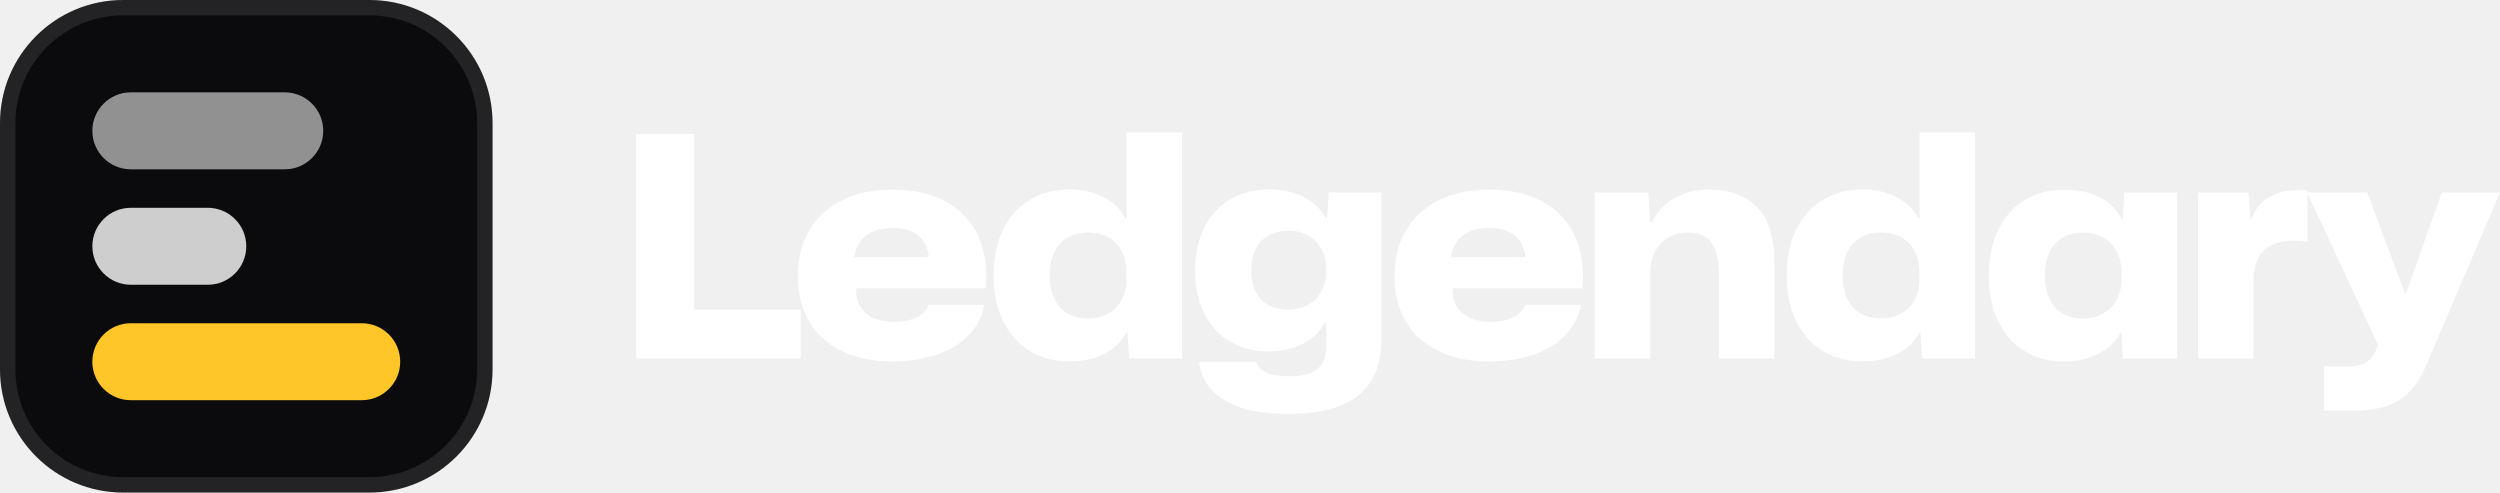
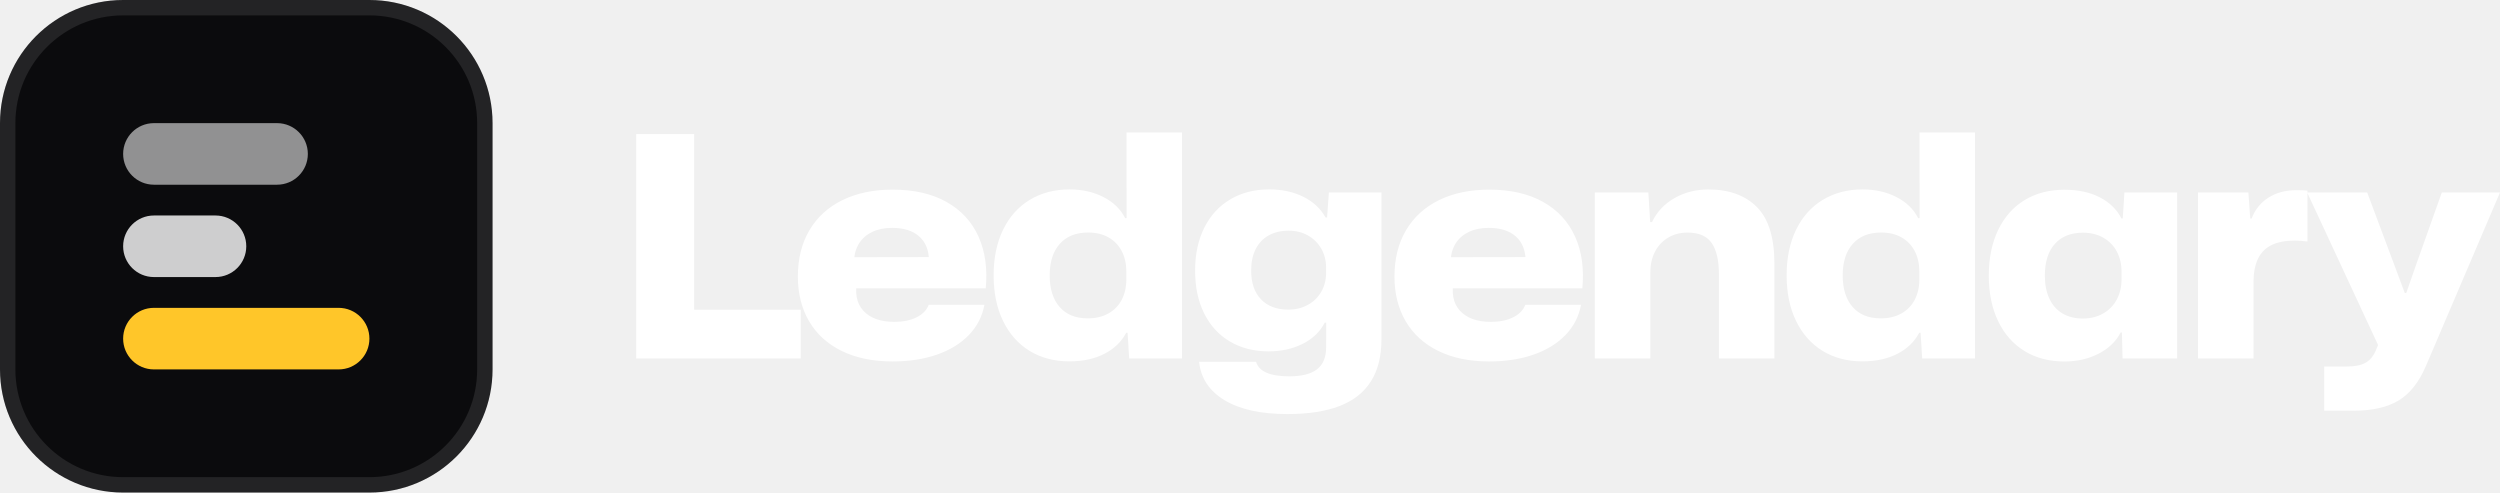
<svg xmlns="http://www.w3.org/2000/svg" viewBox="0 0 243.63 48" width="243.63" height="48" role="img" aria-label="Ledgendary">
  <rect x="0" y="0" width="48" height="48" rx="12" fill="#0b0b0d" />
  <rect x="0.75" y="0.75" width="46.5" height="46.5" rx="11.25" fill="none" stroke="rgba(255,255,255,0.1)" stroke-width="1.5" />
-   <path d="M12.75 9H27.75A3.75 3.75 0 0 1 27.75 16.5H12.75A3.75 3.75 0 0 1 9 12.75V12.75A3.75 3.75 0 0 1 12.75 9Z" fill="#ffffff" opacity="0.55" />
-   <path d="M12.75 20.25H20.25A3.75 3.75 0 0 1 20.25 27.75H12.75A3.75 3.75 0 0 1 9 24V24A3.75 3.75 0 0 1 12.75 20.25Z" fill="#ffffff" opacity="0.8" />
-   <path d="M12.75 31.5H35.25A3.75 3.75 0 0 1 35.25 39H12.75A3.75 3.75 0 0 1 9 35.25V35.25A3.75 3.75 0 0 1 12.75 31.5Z" fill="#ffc629" />
+   <path d="M15 12H27A3 3 0 0 1 27 18H15A3 3 0 0 1 12 15V15A3 3 0 0 1 15 12Z" fill="#ffffff" opacity="0.55" />
+   <path d="M15 21H21A3 3 0 0 1 21 27H15A3 3 0 0 1 12 24V24A3 3 0 0 1 15 21Z" fill="#ffffff" opacity="0.8" />
+   <path d="M15 30H33A3 3 0 0 1 33 36H15A3 3 0 0 1 12 33V33A3 3 0 0 1 15 30Z" fill="#ffc629" />
  <path transform="translate(60.303 34.935) scale(0.03)" fill="#ffffff" d="M56.572 -729.0H244.789V-123.262L210.67 -158.371H591.07V0.0H56.572ZM581.692 -265.912Q581.692 -353.534 619.569 -417.153Q657.446 -480.773 726.876 -514.631Q796.306 -548.488 889.243 -548.488Q993.665 -548.488 1064.777 -508.409Q1135.888 -468.331 1168.47 -395.863Q1201.052 -323.394 1191.945 -227.81L689.562 -227.949L775.346 -259.234Q760.821 -191.918 794.13 -155.43Q827.44 -118.942 895.251 -118.942Q937.412 -118.942 967.129 -133.678Q996.845 -148.414 1006.777 -174.46H1187.713Q1177.053 -117.185 1136.591 -75.644Q1096.13 -34.104 1032.569 -12.235Q969.009 9.635 889.263 9.635Q793.345 9.635 723.898 -24.565Q654.452 -58.765 618.072 -121.091Q581.692 -183.416 581.692 -265.912ZM755.807 -328.995 1017.785 -329.411 1007.667 -318.006Q1007.159 -368.499 975.955 -396.378Q944.752 -424.258 887.896 -424.258Q850.813 -424.258 823.424 -411.246Q796.036 -398.235 780.718 -374.178Q765.4 -350.121 764.386 -317.454ZM1217.61 -269.973Q1217.61 -355.244 1248.307 -418.253Q1279.004 -481.263 1334.871 -515.232Q1390.739 -549.2 1464.656 -549.2Q1525.894 -549.2 1574.347 -524.368Q1622.8 -499.536 1644.804 -455.984H1649.549L1649.262 -734.203H1829.485V0.0H1657.965L1652.715 -83.343H1648.064Q1625.659 -40.267 1577.921 -15.451Q1530.183 9.365 1463.622 9.365Q1390.225 9.365 1334.614 -24.604Q1279.004 -58.573 1248.307 -121.668Q1217.61 -184.764 1217.61 -269.973ZM1648.731 -257.449V-281.955Q1648.731 -319.677 1633.925 -348.404Q1619.118 -377.131 1591.149 -393.161Q1563.18 -409.192 1524.681 -409.192Q1465.504 -409.192 1432.616 -372.564Q1399.728 -335.937 1399.728 -269.973Q1399.728 -204.214 1431.966 -167.266Q1464.203 -130.319 1523.306 -130.319Q1561.755 -130.319 1590.287 -146.168Q1618.82 -162.018 1633.776 -190.872Q1648.731 -219.726 1648.731 -257.449ZM1884.994 10.688H2070.086Q2077.022 34.454 2104.18 46.215Q2131.338 57.977 2178.377 57.977Q2238.775 57.977 2268.256 35.075Q2297.736 12.173 2297.736 -36.554L2298.023 -116.305H2293.138Q2270.61 -72.436 2221.81 -47.765Q2173.01 -23.095 2110.879 -23.095Q2039.605 -23.095 1985.356 -55.047Q1931.107 -86.999 1901.585 -146.283Q1872.062 -205.566 1872.062 -285.315Q1872.062 -365.29 1902.015 -425.025Q1931.968 -484.76 1986.574 -517.011Q2041.18 -549.262 2112.568 -549.262Q2175.619 -549.262 2223.771 -525.235Q2271.922 -501.209 2295.903 -457.98H2300.799L2306.605 -539.372H2477.429V-62.853Q2477.429 20.778 2442.837 74.85Q2408.245 128.921 2340.591 154.731Q2272.937 180.54 2171.533 180.54Q2042.372 180.54 1967.865 135.576Q1893.358 90.612 1884.994 10.688ZM2297.581 -278.138V-295.154Q2297.581 -329.008 2282.172 -356.304Q2266.762 -383.601 2239.093 -399.366Q2211.423 -415.131 2176.274 -415.131Q2138.451 -415.131 2111.051 -399.831Q2083.651 -384.53 2068.916 -355.45Q2054.18 -326.369 2054.18 -285.845Q2054.18 -225.455 2086.167 -192.112Q2118.153 -158.768 2174.672 -158.768Q2210.565 -158.768 2238.5 -174.23Q2266.436 -189.691 2282.009 -216.942Q2297.581 -244.193 2297.581 -278.138ZM2519.692 -265.912Q2519.692 -353.534 2557.569 -417.153Q2595.446 -480.773 2664.876 -514.631Q2734.306 -548.488 2827.243 -548.488Q2931.665 -548.488 3002.777 -508.409Q3073.888 -468.331 3106.47 -395.863Q3139.052 -323.394 3129.945 -227.81L2627.562 -227.949L2713.346 -259.234Q2698.821 -191.918 2732.13 -155.43Q2765.44 -118.942 2833.251 -118.942Q2875.412 -118.942 2905.129 -133.678Q2934.845 -148.414 2944.777 -174.46H3125.713Q3115.053 -117.185 3074.591 -75.644Q3034.13 -34.104 2970.569 -12.235Q2907.009 9.635 2827.263 9.635Q2731.345 9.635 2661.898 -24.565Q2592.452 -58.765 2556.072 -121.091Q2519.692 -183.416 2519.692 -265.912ZM2693.807 -328.995 2955.785 -329.411 2945.667 -318.006Q2945.159 -368.499 2913.955 -396.378Q2882.752 -424.258 2825.896 -424.258Q2788.813 -424.258 2761.424 -411.246Q2734.036 -398.235 2718.718 -374.178Q2703.4 -350.121 2702.386 -317.454ZM3170.534 -539.372H3344.415L3350.327 -443.089H3356.312Q3379.791 -492.653 3429.111 -520.841Q3478.431 -549.029 3538.864 -549.029Q3640.586 -549.029 3697.234 -491.661Q3753.882 -434.294 3753.882 -307.567V0.0H3573.719V-272.502Q3573.719 -340.963 3550.192 -374.978Q3526.665 -408.993 3471.965 -408.993Q3436.303 -408.993 3408.666 -392.55Q3381.029 -376.107 3365.949 -346.884Q3350.869 -317.661 3350.869 -279.868V0.0H3170.534ZM3793.61 -269.973Q3793.61 -355.244 3824.307 -418.253Q3855.004 -481.263 3910.871 -515.232Q3966.739 -549.2 4040.656 -549.2Q4101.894 -549.2 4150.347 -524.368Q4198.8 -499.536 4220.804 -455.984H4225.549L4225.262 -734.203H4405.485V0.0H4233.965L4228.715 -83.343H4224.064Q4201.659 -40.267 4153.921 -15.451Q4106.183 9.365 4039.622 9.365Q3966.225 9.365 3910.614 -24.604Q3855.004 -58.573 3824.307 -121.668Q3793.61 -184.764 3793.61 -269.973ZM4224.731 -257.449V-281.955Q4224.731 -319.677 4209.925 -348.404Q4195.118 -377.131 4167.149 -393.161Q4139.18 -409.192 4100.681 -409.192Q4041.504 -409.192 4008.616 -372.564Q3975.728 -335.937 3975.728 -269.973Q3975.728 -204.214 4007.966 -167.266Q4040.203 -130.319 4099.306 -130.319Q4137.755 -130.319 4166.287 -146.168Q4194.82 -162.018 4209.776 -190.872Q4224.731 -219.726 4224.731 -257.449ZM4450.287 -269.245Q4450.287 -354.512 4480.808 -417.732Q4511.329 -480.952 4566.732 -514.546Q4622.134 -548.14 4695.786 -548.14Q4763.642 -548.14 4811.31 -523.255Q4858.978 -498.37 4881.193 -454.847H4885.363L4890.896 -539.372H5062.162V0.0H4884.808L4882.729 -84.485H4878.584Q4855.929 -40.625 4806.734 -15.429Q4757.54 9.767 4696.028 9.767Q4621.939 9.767 4566.583 -24.051Q4511.227 -57.868 4480.757 -121.005Q4450.287 -184.142 4450.287 -269.245ZM4881.552 -257.844V-281.605Q4881.552 -318.304 4866.432 -346.982Q4851.313 -375.66 4822.617 -392.161Q4793.921 -408.662 4756.098 -408.662Q4697.855 -408.662 4665.13 -372.508Q4632.405 -336.354 4632.405 -269.241Q4632.405 -225.401 4647.266 -194.021Q4662.127 -162.642 4689.879 -146.207Q4717.632 -129.773 4755.337 -129.773Q4793.378 -129.773 4822.23 -146.408Q4851.083 -163.043 4866.317 -192.026Q4881.552 -221.008 4881.552 -257.844ZM5129.989 -539.372H5293.58L5299.619 -454.607H5304.039Q5320.785 -498.475 5358.883 -522.595Q5396.981 -546.715 5449.262 -546.715Q5472.72 -546.715 5485.389 -545.324V-379.988Q5462.105 -382.97 5445.058 -382.97Q5399.385 -382.97 5370.022 -369.085Q5340.658 -355.199 5325.764 -325.919Q5310.87 -296.64 5310.184 -251.209V0.0H5129.989ZM5539.807 26.153H5610.933Q5651.897 26.153 5673.363 14.308Q5694.829 2.463 5706.39 -23.649L5723.348 -64.003V-25.419L5484.441 -539.372H5679.446L5765.735 -308.868L5801.567 -212.781H5806.371L5839.927 -308.868L5921.881 -539.372H6110.92L5870.388 24.034Q5836.456 103.532 5781.321 136.567Q5726.187 169.601 5636.381 169.601H5539.807Z" />
</svg>
